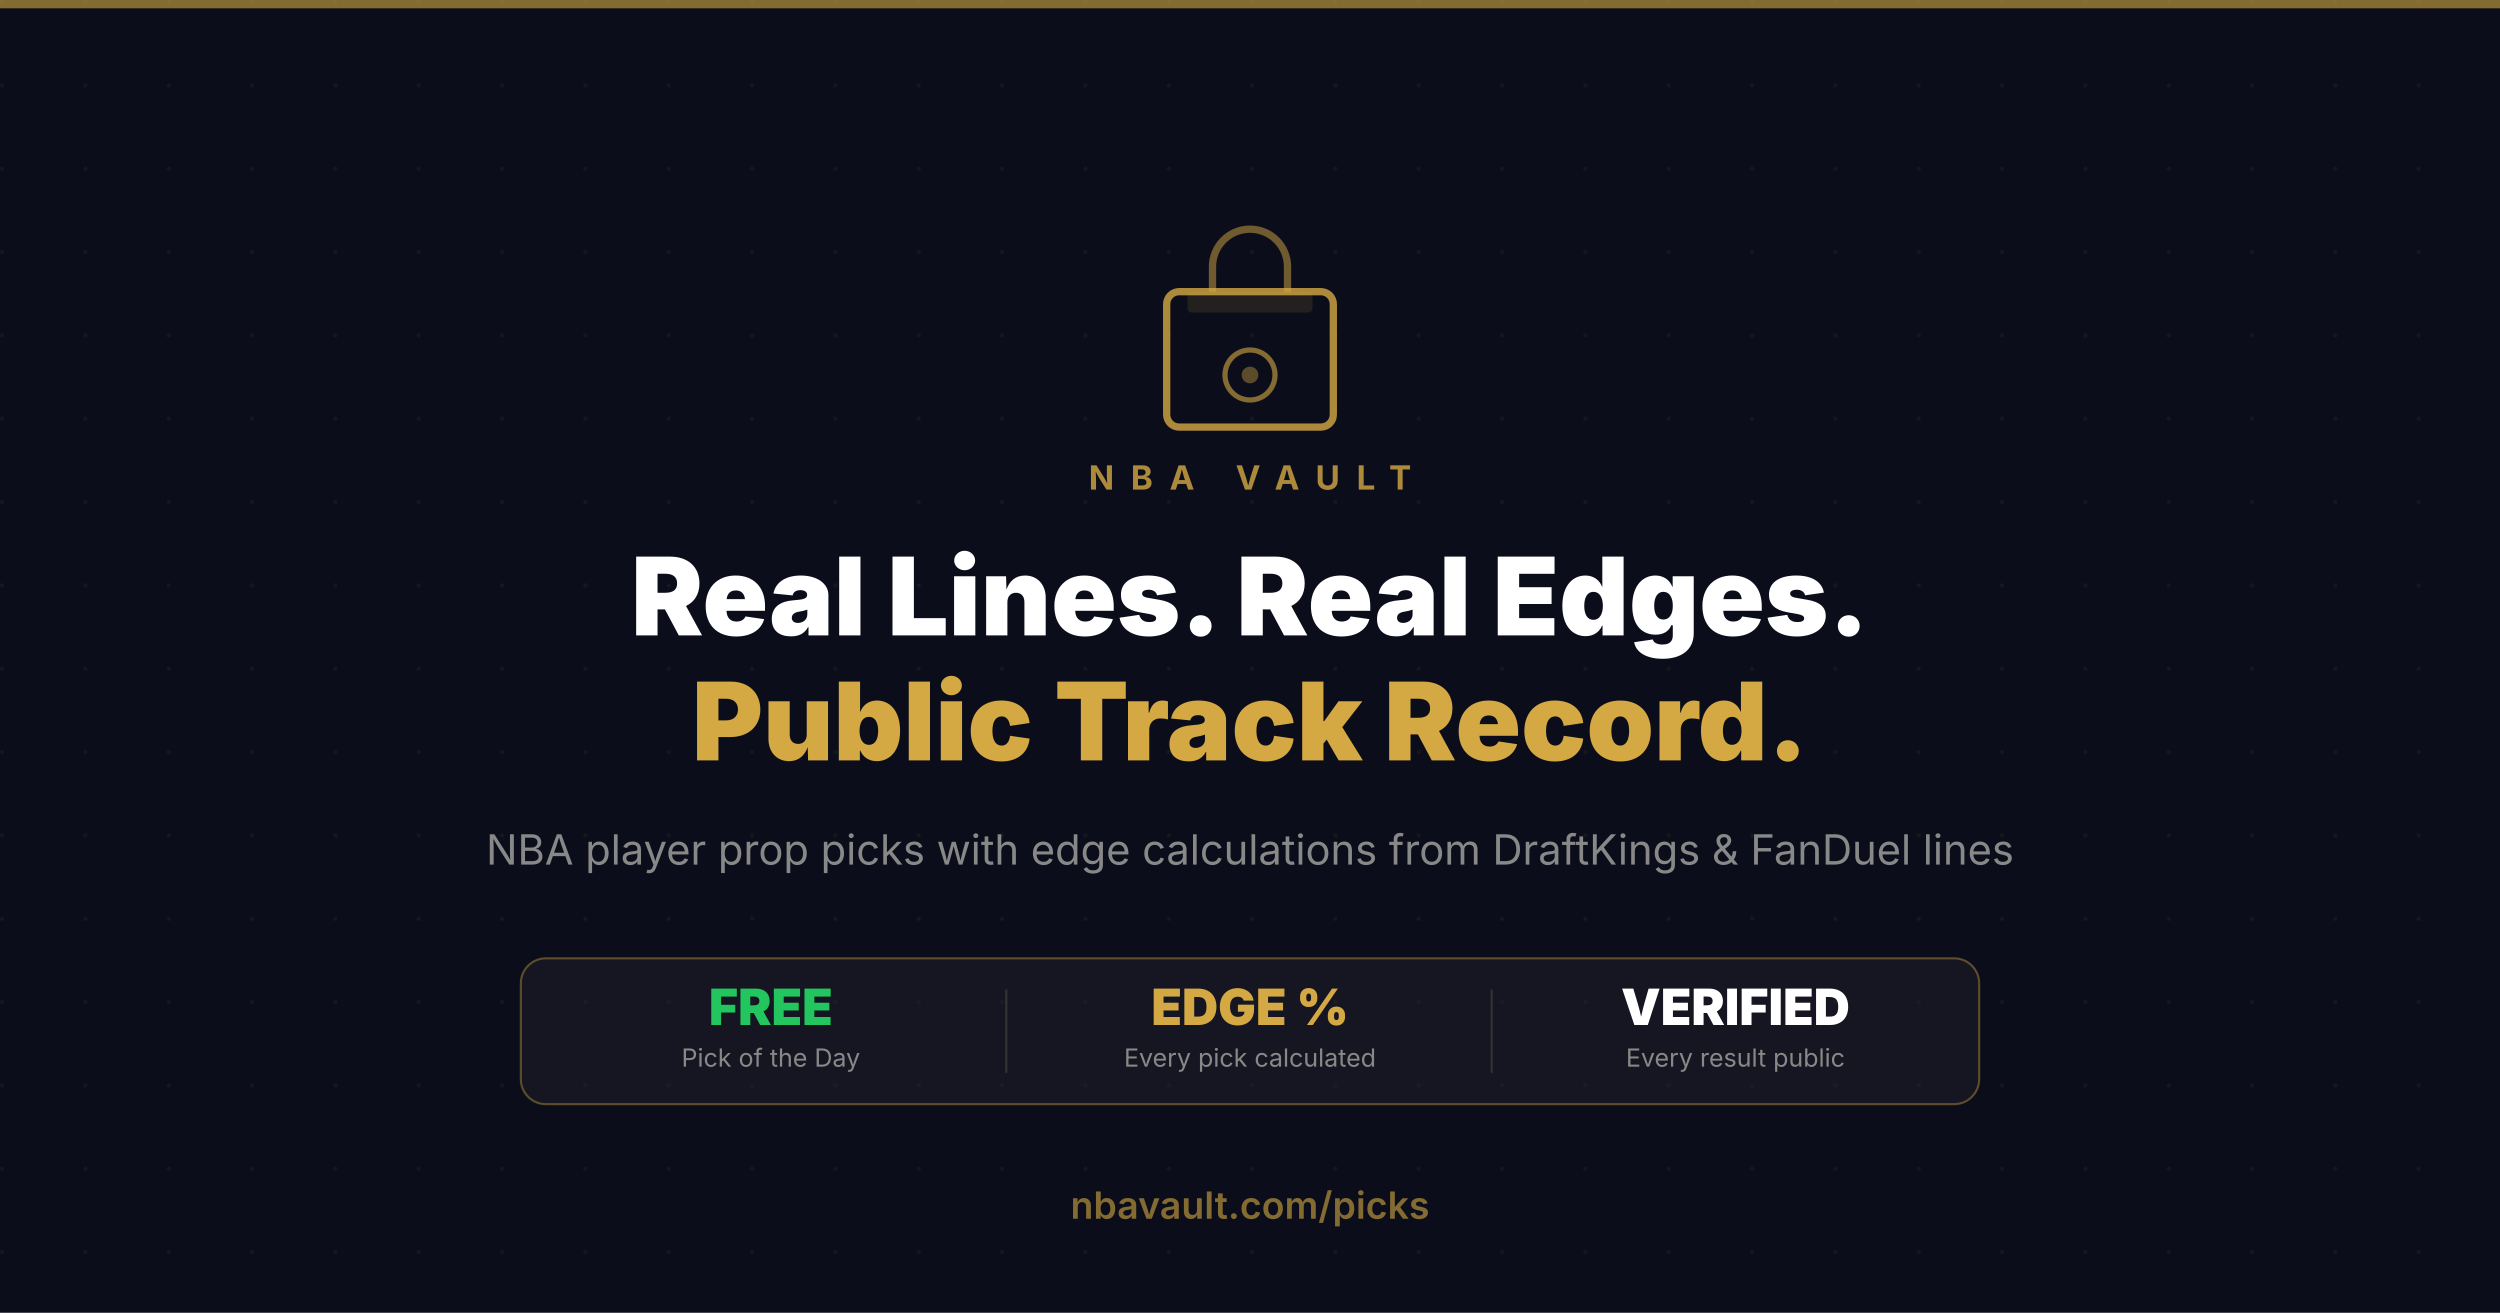
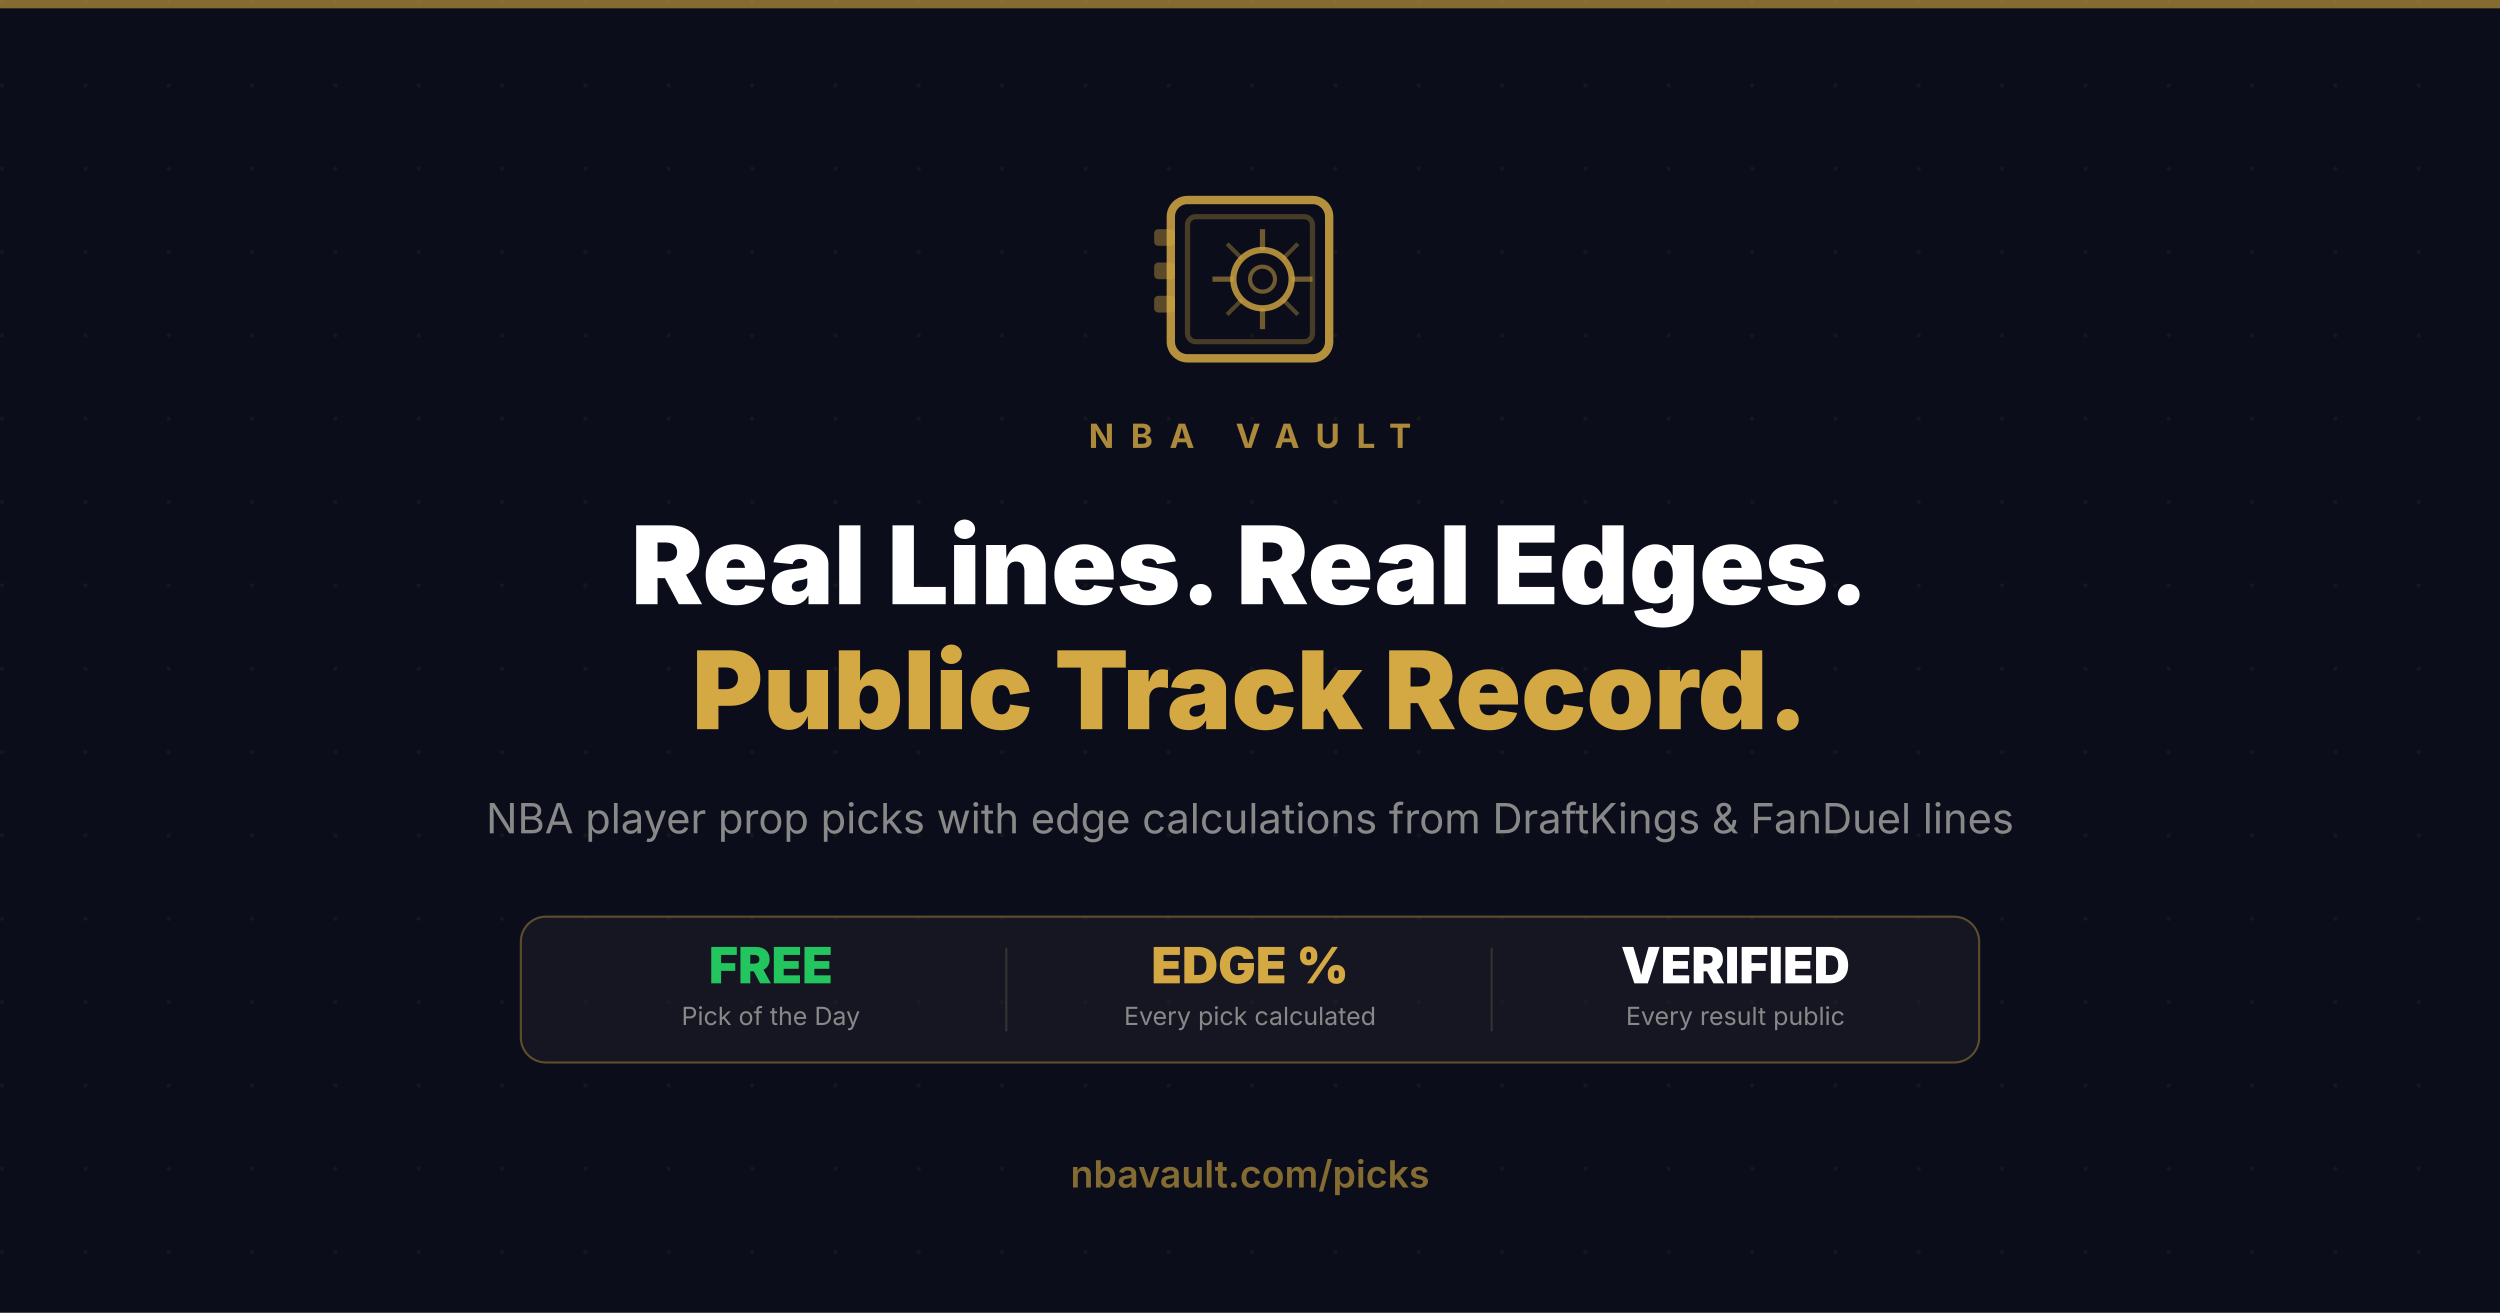
<svg xmlns="http://www.w3.org/2000/svg" width="1200" height="630" viewBox="0 0 1200 630" fill="none">
  <rect width="1200" height="630" fill="#0B0E1A" />
  <rect width="1200" height="630" fill="url(#bg-gradient)" />
  <pattern id="dots" x="0" y="0" width="40" height="40" patternUnits="userSpaceOnUse">
    <circle cx="1" cy="1" r="1" fill="#D4A843" opacity="0.06" />
  </pattern>
  <rect width="1200" height="630" fill="url(#dots)" />
  <rect x="0" y="0" width="1200" height="4" fill="#D4A843" opacity="0.6" />
-   <g transform="translate(540, 110)">
-     <rect x="20" y="30" width="80" height="65" rx="6" stroke="#D4A843" stroke-width="3.5" fill="none" opacity="0.8" />
-     <rect x="30" y="30" width="60" height="10" rx="2" fill="#D4A843" opacity="0.12" />
-     <circle cx="60" cy="70" r="12" stroke="#D4A843" stroke-width="2.5" fill="none" opacity="0.6" />
-     <circle cx="60" cy="70" r="4" fill="#D4A843" opacity="0.4" />
-     <path d="M42 30V18a18 18 0 0136 0v12" stroke="#D4A843" stroke-width="3.5" fill="none" opacity="0.5" />
+   <g transform="translate(556, 90)">
+     <rect x="6" y="6" width="76" height="76" rx="8" stroke="#D4A843" stroke-width="4" fill="none" opacity="0.85" />
+     <rect x="14" y="14" width="60" height="60" rx="4" stroke="#D4A843" stroke-width="2.5" fill="none" opacity="0.3" />
+     <rect x="-2" y="20" width="10" height="8" rx="2" fill="#D4A843" opacity="0.4" />
+     <rect x="-2" y="36" width="10" height="8" rx="2" fill="#D4A843" opacity="0.4" />
+     <rect x="-2" y="52" width="10" height="8" rx="2" fill="#D4A843" opacity="0.4" />
+     <circle cx="50" cy="44" r="14" stroke="#D4A843" stroke-width="3" fill="none" opacity="0.8" />
+     <circle cx="50" cy="44" r="6" stroke="#D4A843" stroke-width="2" fill="none" opacity="0.5" />
+     <line x1="50" y1="30" x2="50" y2="20" stroke="#D4A843" stroke-width="2.5" opacity="0.5" />
+     <line x1="50" y1="58" x2="50" y2="68" stroke="#D4A843" stroke-width="2.5" opacity="0.5" />
+     <line x1="36" y1="44" x2="26" y2="44" stroke="#D4A843" stroke-width="2.5" opacity="0.5" />
+     <line x1="64" y1="44" x2="74" y2="44" stroke="#D4A843" stroke-width="2.5" opacity="0.5" />
+     <line x1="40.1" y1="34.1" x2="33" y2="27" stroke="#D4A843" stroke-width="2" opacity="0.35" />
+     <line x1="59.9" y1="34.1" x2="67" y2="27" stroke="#D4A843" stroke-width="2" opacity="0.35" />
+     <line x1="40.1" y1="53.9" x2="33" y2="61" stroke="#D4A843" stroke-width="2" opacity="0.35" />
+     <line x1="59.9" y1="53.9" x2="67" y2="61" stroke="#D4A843" stroke-width="2" opacity="0.35" />
  </g>
-   <text x="600" y="235" text-anchor="middle" font-family="Inter, -apple-system, sans-serif" font-size="16" font-weight="700" fill="#D4A843" letter-spacing="8" opacity="0.8">NBA VAULT</text>
-   <text x="600" y="305" text-anchor="middle" font-family="Inter, -apple-system, sans-serif" font-size="52" font-weight="900" fill="white">Real Lines. Real Edges.</text>
-   <text x="600" y="365" text-anchor="middle" font-family="Inter, -apple-system, sans-serif" font-size="52" font-weight="900" fill="#D4A843">Public Track Record.</text>
-   <text x="600" y="415" text-anchor="middle" font-family="Inter, -apple-system, sans-serif" font-size="20" fill="#888888">NBA player prop picks with edge calculations from DraftKings &amp; FanDuel lines</text>
-   <g transform="translate(250, 460)">
+   <text x="600" y="215" text-anchor="middle" font-family="Inter, -apple-system, sans-serif" font-size="16" font-weight="700" fill="#D4A843" letter-spacing="8" opacity="0.8">NBA VAULT</text>
+   <text x="600" y="290" text-anchor="middle" font-family="Inter, -apple-system, sans-serif" font-size="52" font-weight="900" fill="white">Real Lines. Real Edges.</text>
+   <text x="600" y="350" text-anchor="middle" font-family="Inter, -apple-system, sans-serif" font-size="52" font-weight="900" fill="#D4A843">Public Track Record.</text>
+   <text x="600" y="400" text-anchor="middle" font-family="Inter, -apple-system, sans-serif" font-size="20" fill="#888888">NBA player prop picks with edge calculations from DraftKings &amp; FanDuel lines</text>
+   <g transform="translate(250, 440)">
    <rect x="0" y="0" width="700" height="70" rx="12" fill="#111428" stroke="#D4A843" stroke-width="1" opacity="0.4" />
    <rect x="0" y="0" width="700" height="70" rx="12" fill="#D4A843" opacity="0.04" />
    <text x="120" y="32" text-anchor="middle" font-family="Inter, sans-serif" font-size="24" font-weight="900" fill="#22c55e">FREE</text>
    <text x="120" y="52" text-anchor="middle" font-family="Inter, sans-serif" font-size="12" fill="#888">Pick of the Day</text>
    <line x1="233" y1="15" x2="233" y2="55" stroke="#333" stroke-width="1" />
    <text x="350" y="32" text-anchor="middle" font-family="Inter, sans-serif" font-size="24" font-weight="900" fill="#D4A843">EDGE %</text>
    <text x="350" y="52" text-anchor="middle" font-family="Inter, sans-serif" font-size="12" fill="#888">Every pick calculated</text>
    <line x1="466" y1="15" x2="466" y2="55" stroke="#333" stroke-width="1" />
    <text x="583" y="32" text-anchor="middle" font-family="Inter, sans-serif" font-size="24" font-weight="900" fill="white">VERIFIED</text>
    <text x="583" y="52" text-anchor="middle" font-family="Inter, sans-serif" font-size="12" fill="#888">Every result public</text>
  </g>
-   <text x="600" y="585" text-anchor="middle" font-family="Inter, sans-serif" font-size="18" font-weight="600" fill="#D4A843" opacity="0.6">nbavault.com/picks</text>
+   <text x="600" y="570" text-anchor="middle" font-family="Inter, sans-serif" font-size="18" font-weight="600" fill="#D4A843" opacity="0.6">nbavault.com/picks</text>
  <defs>
    <linearGradient id="bg-gradient" x1="0" y1="0" x2="1200" y2="630">
      <stop offset="0%" stop-color="#0B0E1A" />
      <stop offset="50%" stop-color="#111428" />
      <stop offset="100%" stop-color="#0B0E1A" />
    </linearGradient>
  </defs>
</svg>
